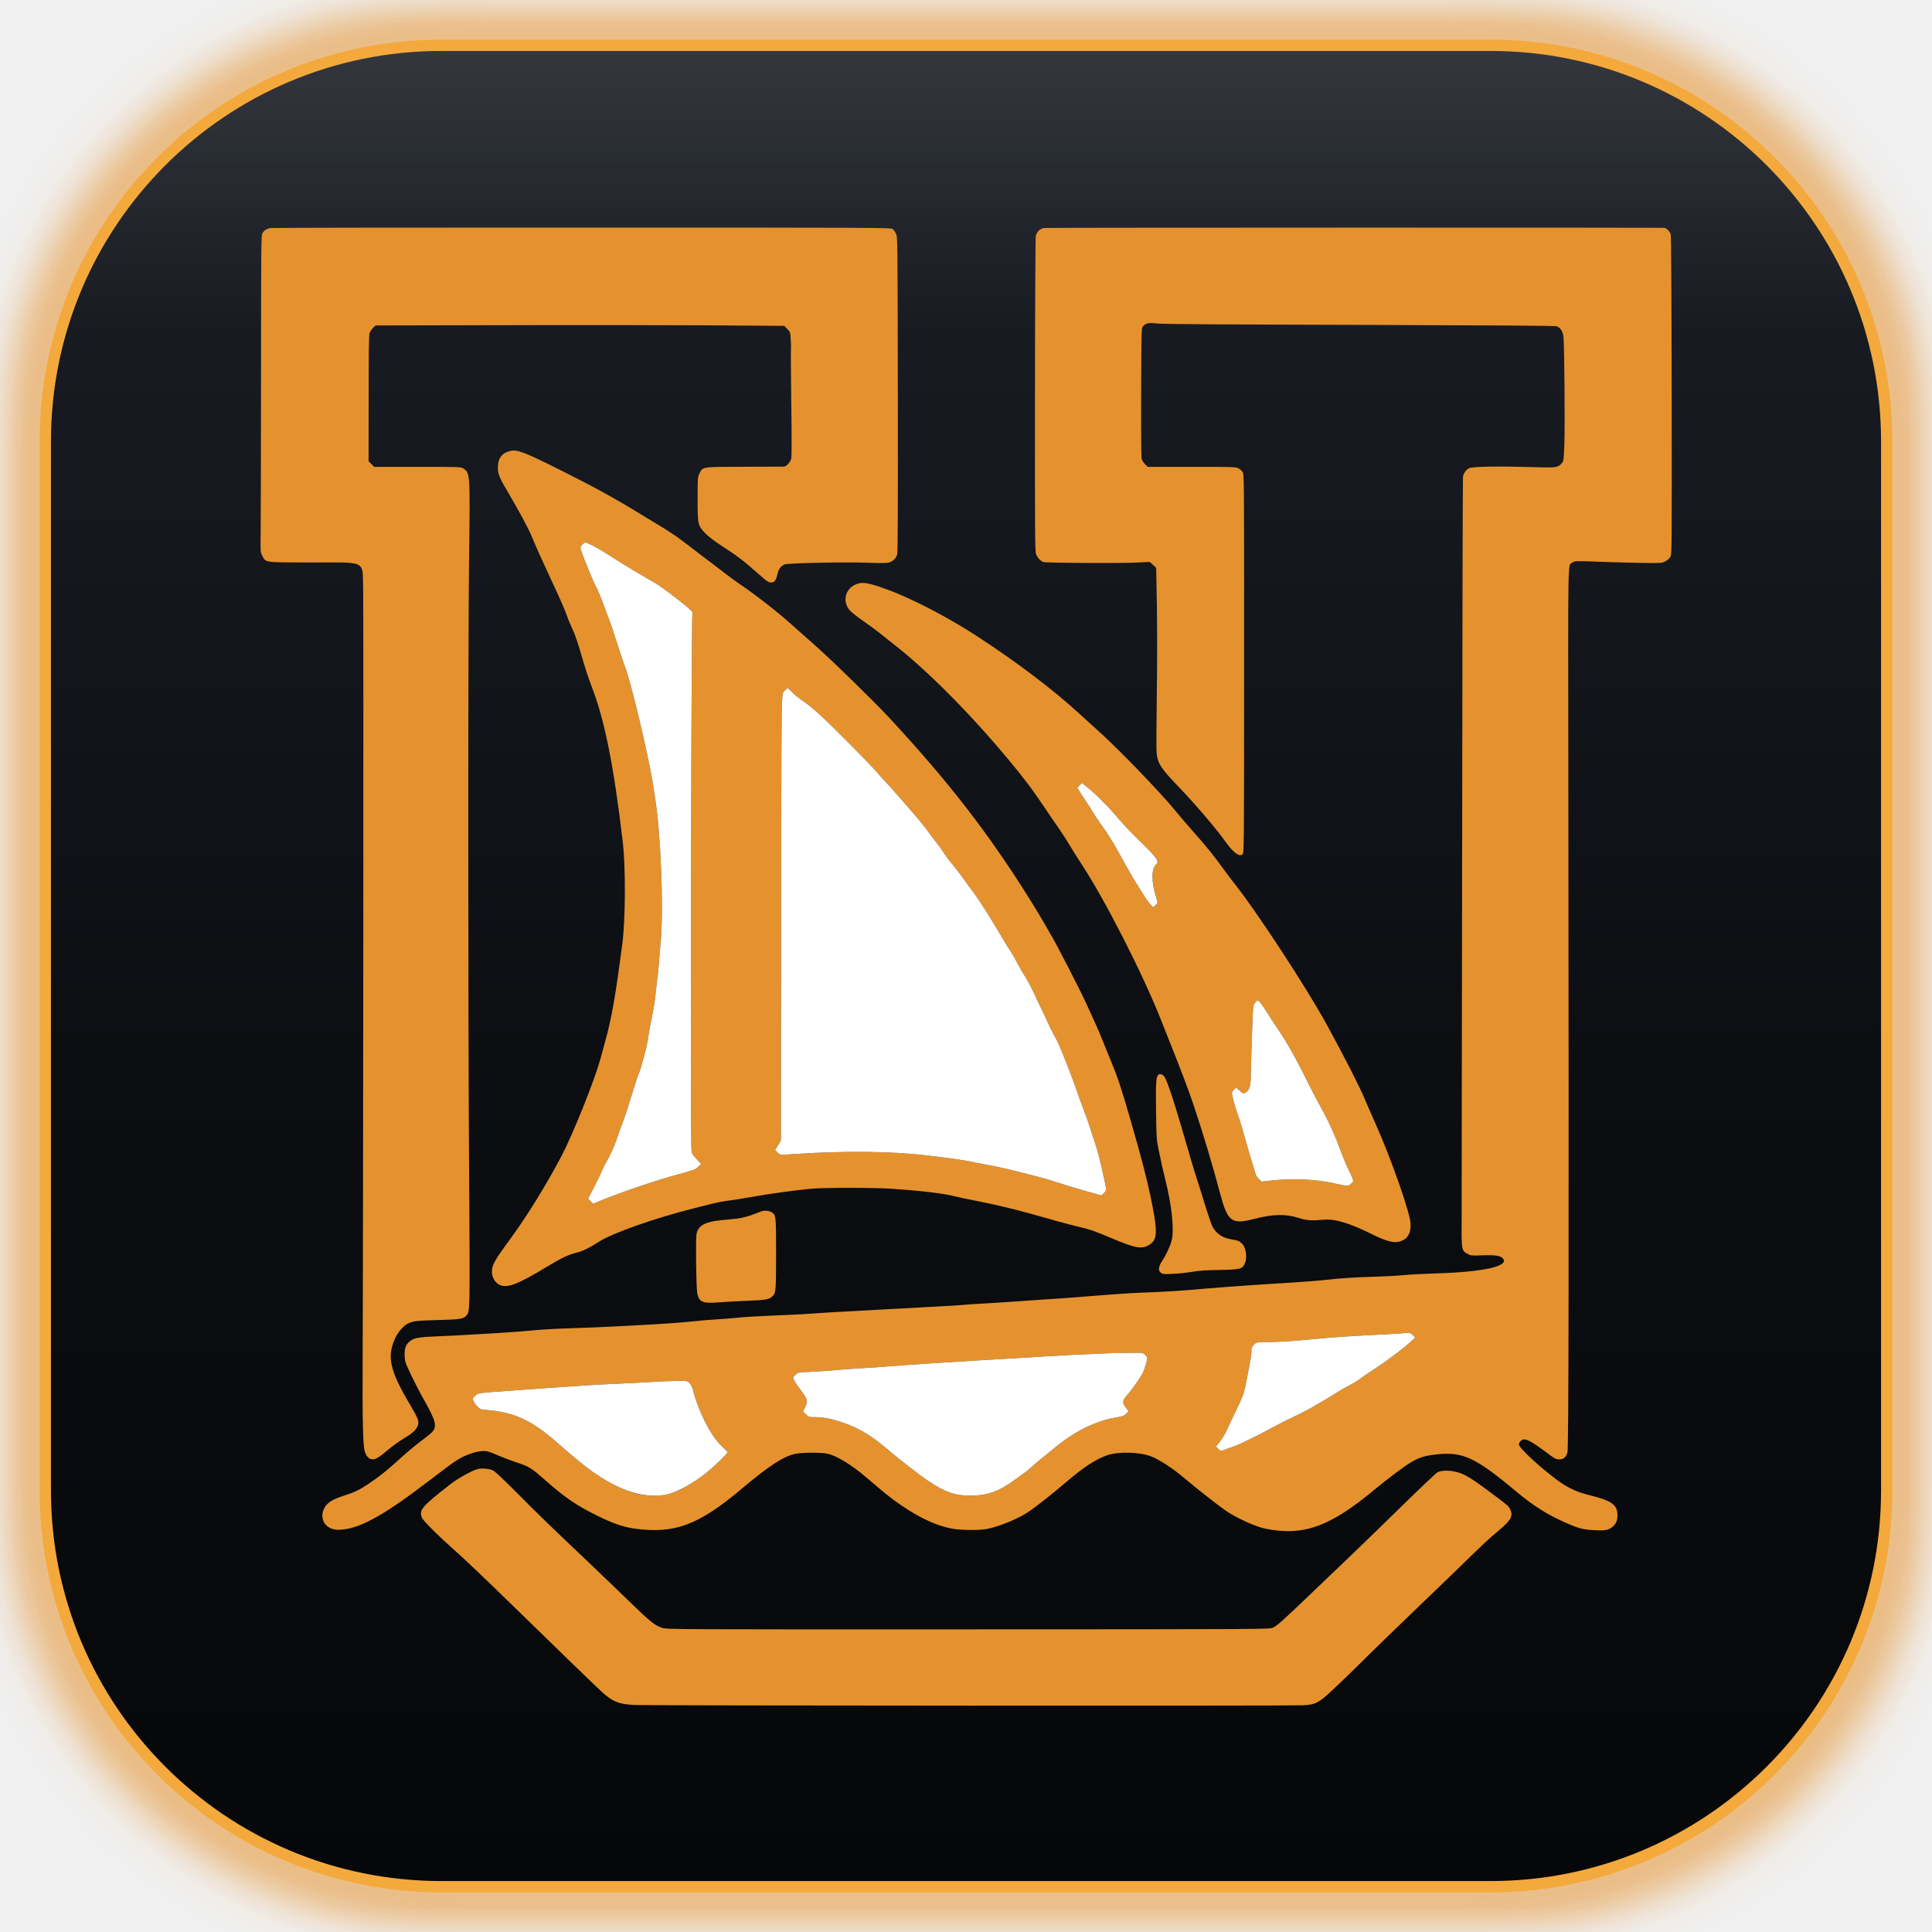
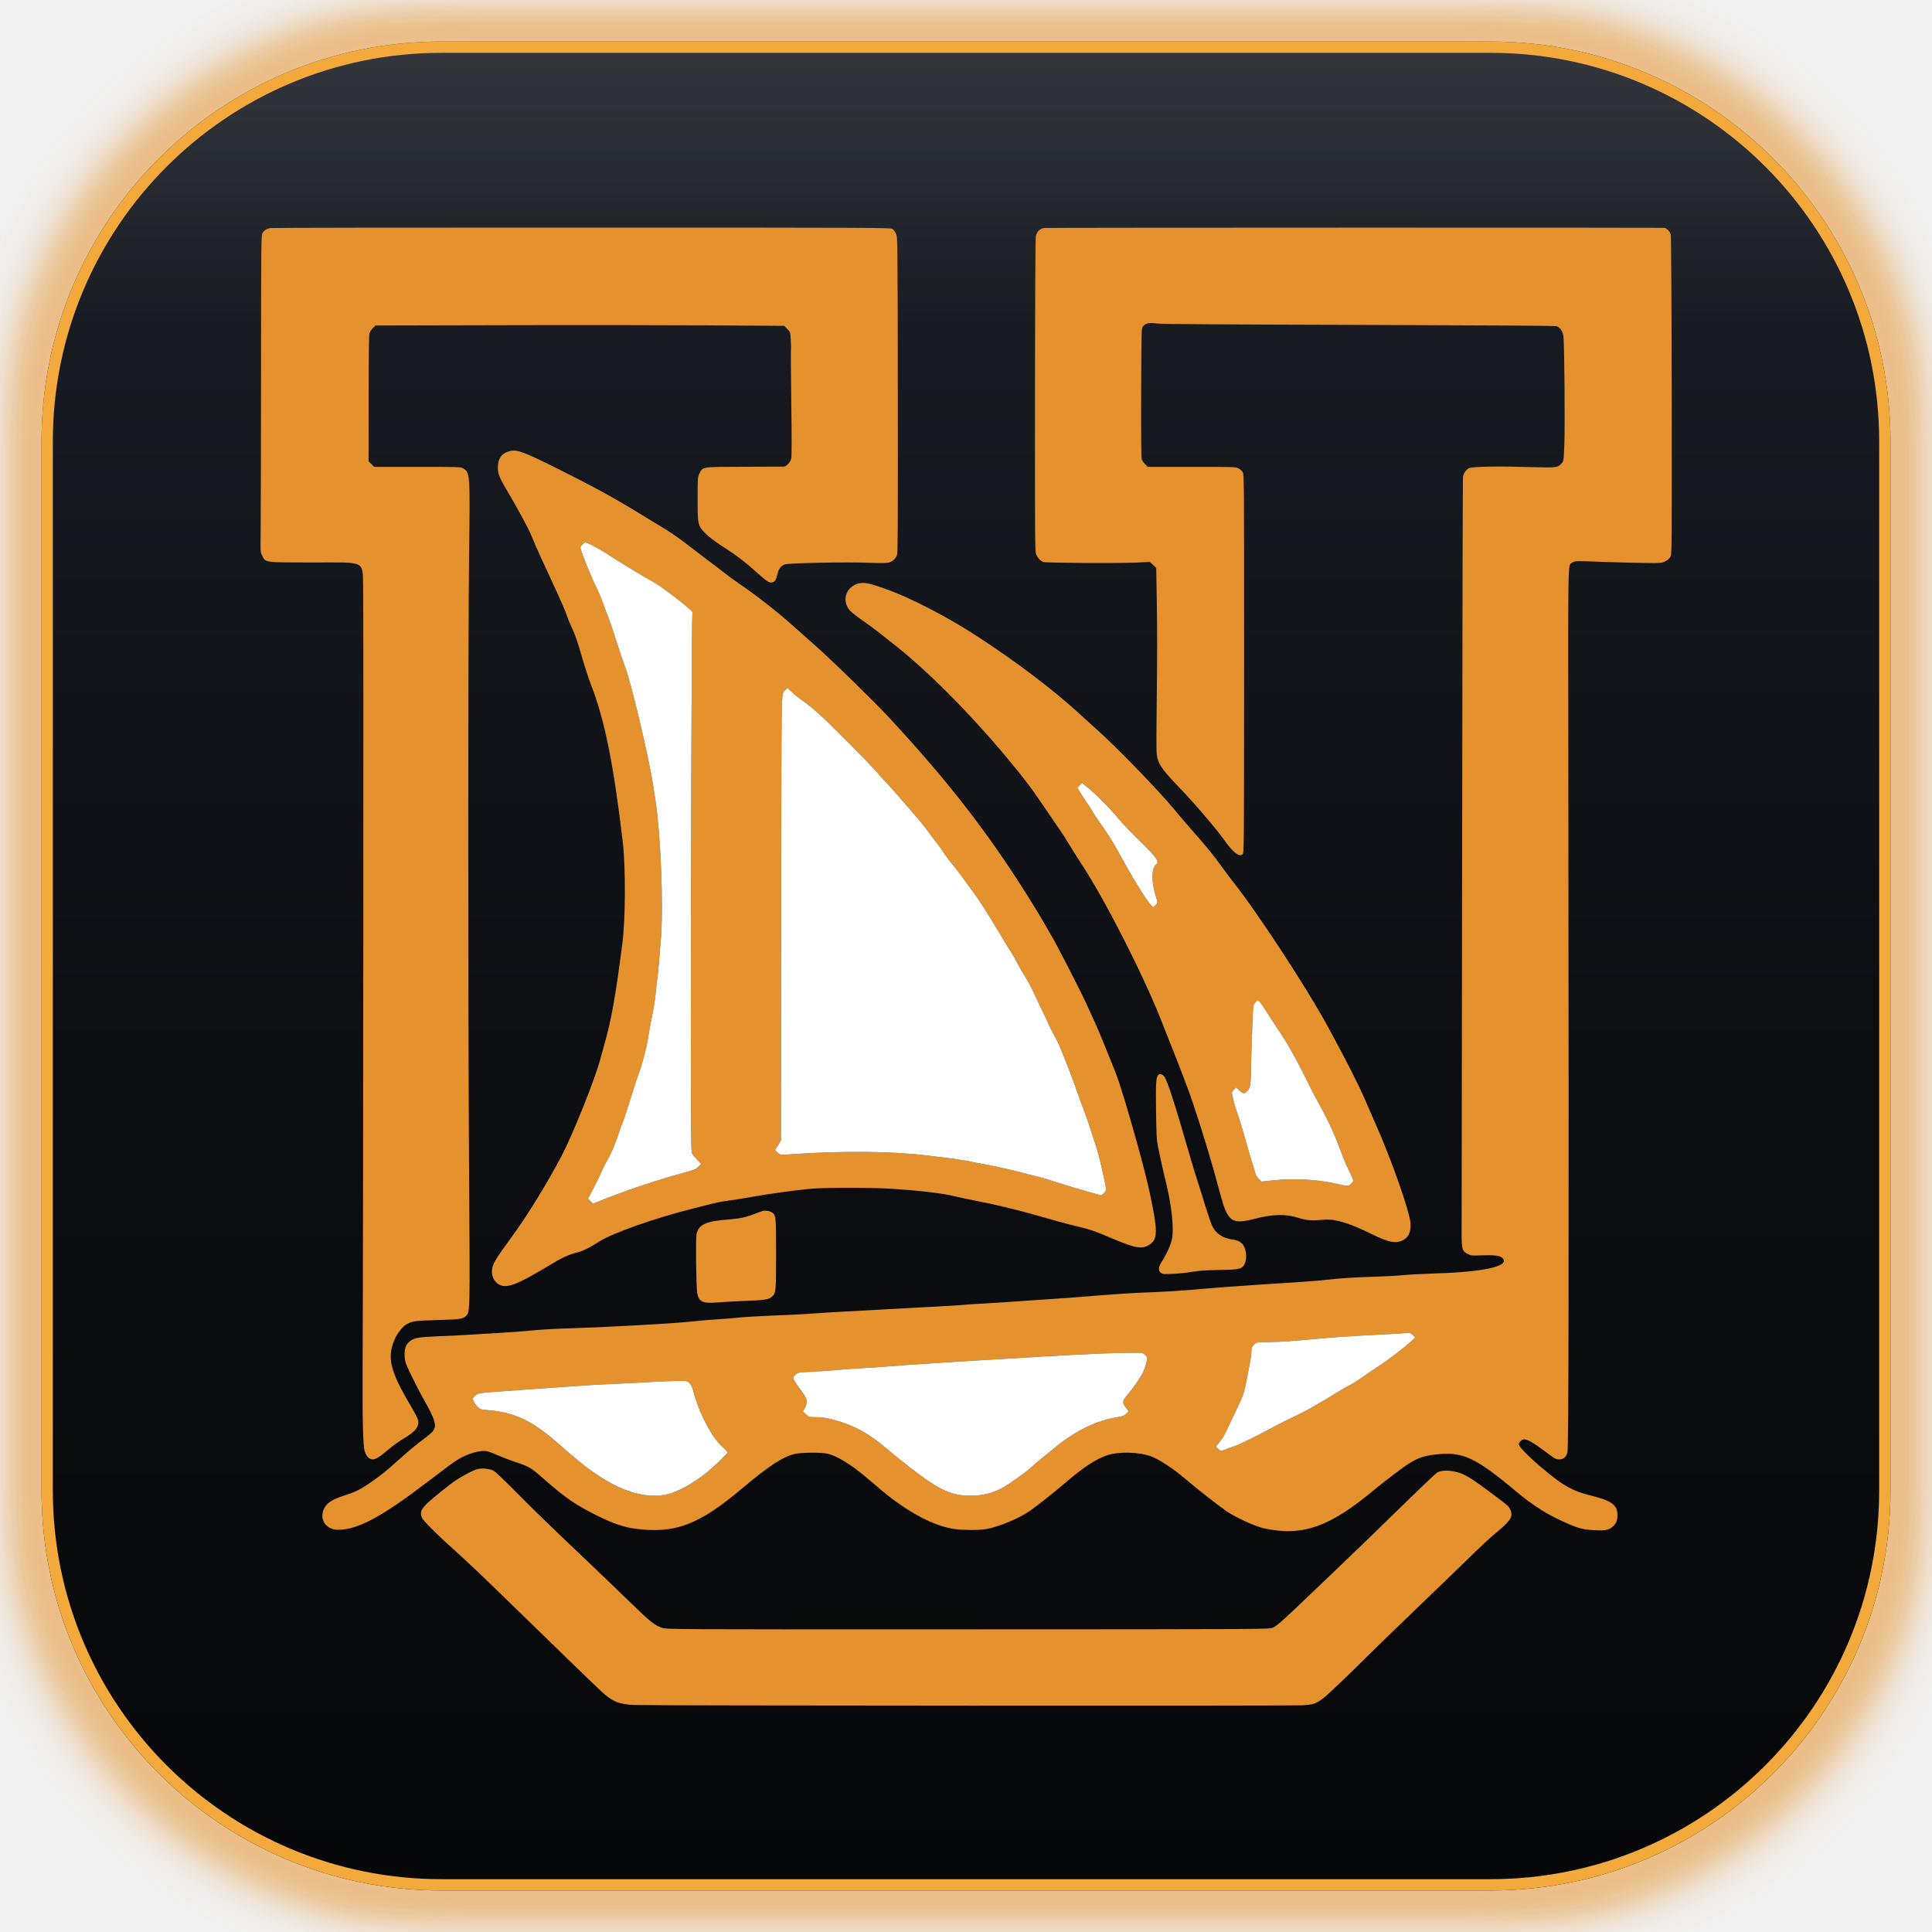
<svg xmlns="http://www.w3.org/2000/svg" width="1024" height="1024" viewBox="0 0 1024 1024" role="img" aria-label="Midjourney-U app icon">
  <defs>
    <linearGradient id="tile_body" x1="0" y1="22" x2="0" y2="1002" gradientUnits="userSpaceOnUse">
      <stop offset="0" stop-color="#1C2027" />
      <stop offset=".55" stop-color="#0C0E12" />
      <stop offset="1" stop-color="#060708" />
    </linearGradient>
    <linearGradient id="tile_sheen" x1="0" y1="0" x2="0" y2="1">
      <stop offset="0" stop-color="#ffffff" stop-opacity=".11" />
      <stop offset=".16" stop-color="#ffffff" stop-opacity="0" />
    </linearGradient>
    <filter id="tile_glow" x="-30%" y="-30%" width="160%" height="160%" color-interpolation-filters="sRGB">
      <feGaussianBlur stdDeviation="13" />
    </filter>
    <clipPath id="tile_bodyclip">
      <rect x="22" y="22" width="980" height="980" rx="212" ry="212" />
    </clipPath>
  </defs>
  <g filter="url(#tile_glow)" opacity="0.95">
    <rect x="18" y="18" width="988" height="988" rx="216" ry="216" fill="none" stroke="#E5922E" stroke-width="20" />
  </g>
  <g clip-path="url(#tile_bodyclip)">
    <rect x="22" y="22" width="980" height="980" rx="212" ry="212" fill="url(#tile_body)" />
    <rect x="22" y="22" width="980" height="980" rx="212" ry="212" fill="url(#tile_sheen)" />
    <svg x="120.0" y="120.0" width="784" height="784" viewBox="379.6 333.0 1906.4 1996.3" preserveAspectRatio="xMidYMid meet" overflow="visible">
      <g transform="translate(0,2664) scale(0.1,-0.1)">
        <g fill="#E5922E">
          <path d="M3948 23288 c-56 -7 -94 -31 -116 -72 -16 -29 -17 -161 -18 -1891 -1 -1023 -3 -1984 -5 -2135 -4 -275 -4 -275 21 -324 48 -95 17 -91 682 -92 742 0 669 39 680 -367 7 -253 1 -8850 -7 -10417 -4 -776 4 -1136 29 -1214 21 -67 60 -106 106 -106 44 0 93 31 220 139 52 44 142 108 200 143 120 71 174 121 191 178 17 57 5 89 -101 269 -280 473 -321 654 -205 908 37 79 109 165 165 193 72 37 115 42 400 50 311 8 356 15 394 60 51 62 50 10 38 1888 -15 2324 -15 7260 0 8407 14 1077 13 1084 -82 1140 -34 19 -50 20 -617 20 l-583 0 -37 38 -38 37 1 843 c0 615 3 853 12 882 6 23 27 56 46 74 l35 34 1723 4 c948 3 2189 1 2758 -2 l1035 -7 41 -42 c41 -41 41 -41 47 -150 4 -59 5 -111 3 -115 -3 -4 -1 -330 4 -725 7 -516 6 -731 -1 -762 -12 -46 -64 -103 -97 -106 -9 0 -246 -1 -527 -2 -589 -1 -569 2 -614 -90 -24 -48 -25 -53 -25 -335 -1 -357 2 -370 108 -477 41 -41 122 -103 191 -148 249 -162 324 -219 537 -409 105 -94 135 -111 174 -101 33 9 50 36 68 113 16 70 43 106 96 129 45 19 843 35 1152 22 129 -5 224 -4 250 2 55 12 103 58 117 111 9 31 11 597 9 2162 -3 2120 -3 2120 -25 2167 -11 25 -33 54 -48 64 -26 17 -233 18 -4184 18 -2287 1 -4178 -2 -4203 -6z" />
          <path d="M14383 23289 c-61 -12 -94 -44 -113 -108 -5 -19 -10 -907 -11 -2144 -1 -1952 0 -2115 15 -2152 22 -51 61 -92 100 -105 40 -12 1007 -18 1253 -7 l182 9 43 -40 43 -41 9 -503 c5 -312 5 -775 -1 -1218 -6 -429 -7 -745 -1 -790 15 -130 61 -199 297 -445 221 -229 508 -566 628 -735 108 -152 193 -215 234 -173 19 19 20 60 20 2571 1 2479 0 2553 -18 2584 -10 18 -36 42 -58 53 -39 19 -60 20 -632 20 l-592 0 -36 35 c-19 19 -40 50 -46 70 -6 23 -9 332 -7 902 3 866 3 866 27 892 39 42 76 49 193 35 74 -8 840 -13 2733 -18 1818 -6 2638 -11 2655 -18 53 -23 81 -66 91 -139 13 -100 22 -1212 12 -1467 -9 -218 -9 -218 -45 -254 -49 -49 -70 -51 -414 -41 -421 13 -778 7 -825 -14 -40 -18 -74 -65 -84 -118 -3 -19 -9 -2229 -11 -4910 -3 -2681 -6 -5010 -7 -5175 -2 -348 0 -360 83 -403 43 -23 52 -24 193 -18 165 6 240 -4 274 -36 113 -106 -236 -188 -887 -208 -168 -5 -372 -16 -455 -24 -82 -8 -253 -17 -380 -21 -262 -7 -463 -20 -650 -41 -134 -16 -274 -26 -955 -69 -217 -14 -521 -36 -675 -50 -345 -31 -524 -42 -865 -55 -146 -6 -420 -24 -610 -40 -190 -16 -491 -39 -670 -50 -179 -11 -374 -25 -435 -30 -60 -5 -236 -16 -390 -25 -154 -8 -290 -18 -302 -20 -12 -3 -237 -16 -500 -30 -263 -14 -552 -29 -643 -35 -91 -5 -295 -17 -455 -25 -159 -8 -344 -20 -410 -25 -66 -6 -223 -15 -350 -20 -410 -17 -625 -29 -708 -40 -45 -5 -161 -14 -257 -20 -96 -6 -231 -17 -300 -25 -131 -15 -477 -40 -690 -50 -69 -3 -237 -12 -375 -20 -137 -8 -403 -19 -590 -25 -198 -5 -419 -18 -530 -29 -104 -11 -318 -27 -475 -36 -157 -9 -348 -20 -425 -25 -77 -5 -250 -14 -385 -19 -264 -11 -316 -20 -377 -67 -55 -42 -76 -100 -71 -199 4 -78 8 -89 90 -262 48 -100 122 -244 166 -321 160 -280 184 -365 121 -436 -16 -19 -63 -59 -102 -88 -108 -79 -217 -169 -369 -306 -152 -138 -237 -206 -393 -312 -120 -81 -186 -113 -330 -159 -138 -44 -212 -86 -252 -144 -100 -148 -11 -316 169 -317 266 -1 587 171 1213 649 286 218 334 254 405 298 129 80 303 130 391 113 26 -5 93 -30 150 -56 57 -25 164 -66 237 -90 186 -62 207 -75 382 -228 289 -255 436 -356 731 -501 198 -98 351 -150 491 -169 545 -75 868 46 1463 549 358 301 550 426 711 460 83 18 333 20 420 4 122 -22 319 -139 519 -308 61 -51 157 -133 215 -182 362 -304 717 -492 1000 -530 123 -16 325 -16 420 0 171 30 452 147 595 249 110 78 324 248 469 372 250 215 414 322 571 376 155 52 437 44 595 -17 105 -40 297 -166 435 -284 166 -141 469 -379 575 -452 137 -93 397 -211 523 -237 512 -106 874 22 1476 524 173 143 402 316 489 367 116 69 185 91 340 109 362 42 532 -36 1087 -501 239 -200 434 -321 705 -437 145 -62 205 -77 355 -84 140 -8 189 2 242 49 46 40 63 82 63 152 0 144 -76 198 -390 275 -165 41 -294 103 -437 211 -253 191 -503 426 -503 472 0 30 39 67 71 67 43 0 127 -47 262 -148 157 -118 164 -122 215 -122 54 0 88 29 107 93 17 56 20 2582 12 9110 -4 3100 -9 2854 55 2900 33 24 38 24 428 9 168 -6 411 -13 540 -14 233 -3 235 -3 285 22 31 16 57 38 69 60 20 34 20 57 18 2175 -2 1319 -7 2154 -13 2177 -10 38 -58 87 -87 89 -76 4 -8348 3 -8369 -2z m4976 -14943 l32 -33 -55 -50 c-103 -94 -320 -259 -466 -353 -80 -52 -175 -117 -213 -145 -37 -28 -106 -71 -155 -96 -48 -24 -130 -71 -182 -105 -52 -33 -133 -82 -180 -109 -47 -26 -112 -65 -145 -85 -33 -20 -137 -74 -232 -119 -95 -45 -208 -102 -252 -126 -201 -111 -479 -249 -554 -275 -45 -15 -106 -37 -136 -49 -54 -22 -54 -22 -87 10 l-33 32 38 46 c45 54 88 125 118 196 12 28 62 133 111 235 105 216 111 236 151 440 55 285 61 320 61 370 0 43 5 56 33 86 33 36 33 36 212 38 172 2 291 10 615 41 212 21 529 42 820 56 140 6 293 15 340 19 47 4 94 8 106 9 11 0 34 -14 53 -33z m-3611 -269 c31 -32 31 -32 11 -111 -11 -44 -32 -102 -46 -130 -35 -69 -146 -227 -210 -299 -66 -75 -69 -103 -16 -171 l37 -47 -35 -33 c-30 -29 -46 -35 -134 -50 -268 -45 -539 -176 -797 -383 -211 -169 -295 -239 -348 -288 -30 -28 -77 -66 -105 -85 -27 -19 -85 -60 -128 -92 -208 -153 -366 -208 -599 -208 -197 1 -335 49 -552 194 -127 85 -387 286 -586 455 -207 175 -376 272 -597 345 -154 50 -237 65 -356 66 -76 0 -79 1 -119 38 l-40 38 26 52 c45 89 38 113 -77 265 -32 42 -64 92 -72 111 -14 32 -13 34 20 66 35 34 35 34 217 42 101 4 248 15 328 23 80 8 237 19 350 25 113 6 279 18 370 25 234 21 919 65 1700 110 146 8 330 19 410 25 324 22 903 46 1146 48 170 2 170 2 202 -31z m-6151 -379 c21 -22 37 -54 47 -94 77 -300 250 -635 395 -763 39 -35 71 -68 71 -75 0 -16 -178 -190 -275 -268 -121 -98 -257 -186 -369 -239 -290 -137 -616 -97 -988 122 -187 110 -343 229 -643 494 -364 321 -598 431 -975 461 -79 6 -87 9 -121 41 -20 19 -45 53 -55 75 -18 39 -18 39 17 74 40 39 41 40 387 64 84 6 244 17 355 26 111 8 303 21 427 30 124 8 281 19 350 24 69 5 242 14 385 20 143 6 346 17 450 23 105 7 262 14 351 15 160 2 160 2 191 -30z" />
          <path d="M7177 20279 c-114 -27 -167 -99 -167 -226 1 -89 21 -137 148 -350 128 -216 263 -466 303 -563 67 -162 137 -317 269 -600 124 -263 203 -447 225 -520 4 -14 32 -79 62 -145 38 -82 77 -197 124 -363 38 -133 94 -304 123 -380 183 -461 307 -1073 431 -2122 41 -343 38 -1052 -5 -1380 -95 -729 -145 -1009 -237 -1340 -19 -69 -46 -165 -59 -215 -76 -282 -371 -1019 -527 -1315 -194 -368 -450 -785 -656 -1068 -257 -352 -281 -395 -281 -496 1 -75 50 -151 113 -175 106 -40 243 15 650 261 176 107 264 148 377 177 90 23 172 64 314 154 175 112 758 317 1256 441 58 14 164 41 235 60 72 19 189 41 260 50 72 9 216 32 320 51 209 38 565 87 775 107 177 17 845 17 1100 0 376 -25 691 -62 845 -101 66 -17 206 -46 310 -66 195 -36 524 -115 745 -178 238 -69 488 -137 596 -162 177 -42 238 -63 459 -157 344 -146 428 -159 534 -80 96 71 95 187 -4 657 -50 238 -133 554 -268 1020 -124 428 -170 568 -265 796 -33 79 -80 196 -105 259 -24 63 -72 174 -104 245 -33 72 -88 191 -121 265 -87 192 -443 883 -482 935 -4 6 -39 67 -78 137 -39 70 -138 234 -221 365 -548 874 -1090 1572 -1880 2423 -215 231 -787 789 -1016 990 -115 101 -237 209 -270 239 -186 171 -503 420 -745 584 -47 31 -134 96 -195 143 -60 47 -179 137 -264 201 -85 64 -198 150 -250 191 -114 89 -226 164 -381 257 -63 38 -185 111 -270 164 -309 190 -634 367 -1052 575 -490 245 -576 277 -671 255z m1185 -1315 c46 -26 134 -81 197 -122 136 -89 486 -299 557 -335 58 -29 331 -232 447 -332 75 -64 79 -69 72 -99 -9 -39 -20 -3101 -20 -5461 0 -1442 3 -1786 13 -1810 7 -16 38 -56 69 -88 l56 -59 -39 -39 c-38 -38 -50 -42 -274 -103 -312 -86 -756 -236 -1045 -355 l-100 -41 -34 34 -34 34 80 153 c44 85 91 181 103 214 13 33 37 82 53 109 65 111 121 235 162 359 24 73 53 155 65 182 12 28 47 129 77 225 94 302 130 414 146 450 31 71 108 361 122 461 8 57 26 158 39 224 44 215 56 289 71 446 9 84 18 161 20 169 4 16 25 257 46 520 35 456 -3 1404 -76 1877 -8 54 -22 141 -30 193 -59 388 -305 1420 -379 1597 -13 32 -61 175 -107 318 -45 143 -91 280 -101 305 -11 25 -39 99 -63 165 -55 152 -87 229 -135 324 -41 83 -146 339 -180 440 -21 64 -21 64 11 97 32 33 32 33 80 14 27 -11 86 -41 131 -66z m2618 -1940 c30 -31 96 -83 145 -117 50 -33 149 -113 220 -178 167 -150 710 -698 802 -809 39 -47 83 -96 98 -110 25 -22 71 -74 312 -351 121 -138 236 -278 270 -330 20 -30 62 -85 94 -124 31 -38 81 -108 111 -155 31 -47 77 -109 104 -139 27 -30 92 -114 144 -186 52 -73 120 -166 151 -206 69 -91 216 -323 362 -569 60 -102 126 -210 147 -240 20 -30 58 -96 83 -147 26 -50 72 -130 103 -178 31 -48 87 -153 124 -233 37 -81 86 -185 110 -232 24 -47 58 -121 77 -165 19 -44 54 -114 77 -155 24 -41 55 -102 69 -135 69 -159 195 -486 242 -625 29 -85 71 -202 94 -259 23 -58 57 -155 76 -215 19 -61 52 -163 74 -226 39 -115 64 -213 121 -473 37 -170 37 -166 -2 -204 l-33 -31 -190 53 c-104 30 -233 67 -285 84 -265 85 -323 102 -415 124 -55 14 -179 45 -275 70 -96 25 -265 62 -374 82 -110 20 -202 38 -206 40 -10 6 -314 53 -390 60 -36 4 -132 15 -215 26 -461 58 -1141 65 -1818 18 -169 -12 -169 -12 -202 22 l-34 34 40 64 39 65 1 1295 c1 713 2 2005 3 2871 1 866 5 1643 10 1725 8 149 9 150 39 183 17 17 34 32 37 32 3 0 30 -25 60 -56z" />
          <path d="M11856 18485 c-157 -56 -204 -235 -95 -359 21 -23 102 -87 181 -142 78 -54 179 -128 223 -164 44 -36 121 -97 170 -135 455 -353 1022 -921 1547 -1548 226 -271 340 -421 518 -687 68 -102 153 -225 188 -275 35 -49 96 -144 135 -210 39 -66 110 -178 157 -250 314 -473 831 -1486 1078 -2110 28 -71 77 -193 107 -270 161 -402 265 -677 330 -870 133 -396 263 -829 364 -1212 100 -376 154 -417 456 -338 255 65 426 70 600 14 109 -35 176 -40 350 -24 147 12 341 -47 650 -200 222 -110 321 -127 420 -72 66 37 98 110 93 217 -7 151 -257 865 -473 1350 -48 107 -112 254 -142 325 -86 202 -267 555 -515 1010 -284 518 -952 1537 -1258 1920 -31 39 -99 129 -150 200 -119 165 -214 282 -381 471 -74 83 -195 224 -269 314 -212 257 -788 852 -1050 1083 -63 56 -173 156 -245 222 -340 312 -833 686 -1358 1028 -398 260 -899 521 -1232 640 -240 87 -318 101 -399 72z m3298 -2915 c59 -58 159 -166 220 -240 62 -74 198 -217 302 -318 227 -220 265 -274 218 -313 -66 -54 -66 -236 0 -443 23 -75 23 -75 -8 -105 l-32 -31 -35 38 c-20 20 -58 72 -85 116 -27 43 -71 113 -98 155 -27 42 -79 130 -116 196 -36 66 -102 183 -145 260 -83 149 -165 277 -250 390 -28 39 -71 104 -94 145 -24 41 -49 82 -56 90 -7 8 -43 62 -79 119 l-66 105 31 32 32 33 76 -62 c42 -34 125 -109 185 -167z m2227 -2853 c34 -56 104 -163 154 -237 141 -208 259 -420 468 -845 16 -33 69 -132 118 -220 102 -185 194 -389 269 -595 29 -80 72 -183 96 -230 24 -47 50 -104 58 -126 14 -42 14 -42 -19 -74 -38 -37 -38 -37 -225 5 -243 55 -563 70 -842 39 l-141 -15 -38 37 c-21 20 -41 51 -44 68 -4 17 -24 85 -45 151 -22 66 -64 212 -95 325 -31 113 -74 254 -96 314 -22 60 -51 154 -64 210 -24 101 -24 101 7 133 l31 32 43 -39 c53 -49 73 -50 112 -6 37 42 44 89 46 291 1 77 8 304 15 505 13 365 13 365 44 397 31 33 31 33 58 7 15 -14 55 -71 90 -127z" />
          <path d="M15922 11858 c-30 -36 -34 -108 -29 -485 4 -326 8 -392 25 -478 35 -174 71 -336 101 -455 86 -338 121 -675 85 -814 -20 -77 -73 -193 -125 -273 -55 -83 -61 -132 -23 -163 28 -22 34 -22 164 -16 74 3 191 15 260 27 96 16 181 22 363 25 283 5 314 12 347 86 37 81 17 219 -37 270 -40 37 -59 44 -141 57 -120 19 -203 74 -256 170 -15 28 -58 153 -97 278 -38 125 -87 282 -109 348 -22 66 -60 192 -86 280 -211 734 -312 1049 -358 1118 -23 35 -65 47 -84 25z" />
          <path d="M10585 10023 c-11 -3 -53 -18 -93 -34 -124 -49 -212 -69 -352 -80 -321 -23 -421 -68 -449 -199 -13 -63 -5 -717 10 -798 23 -119 74 -141 292 -123 84 7 254 16 378 21 246 9 300 18 341 58 51 48 52 61 53 572 0 519 -1 527 -59 565 -27 18 -88 27 -121 18z" />
          <path d="M6736 6539 c-68 -16 -268 -127 -357 -197 -396 -308 -436 -354 -394 -459 18 -45 244 -267 505 -498 80 -70 384 -360 675 -644 699 -681 1129 -1098 1241 -1202 149 -138 233 -173 445 -184 174 -9 8866 -13 9019 -4 144 8 181 21 279 94 63 49 341 313 612 584 81 81 360 351 620 601 261 250 564 543 674 650 251 246 320 310 471 437 161 136 190 192 144 283 -21 41 -24 43 -188 167 -353 265 -425 309 -557 338 -90 20 -184 16 -235 -10 -18 -10 -255 -234 -525 -499 -270 -264 -614 -598 -765 -741 -151 -143 -368 -350 -482 -460 -307 -294 -392 -370 -445 -395 -48 -23 -48 -23 -4113 -24 -4065 -1 -4065 -1 -4135 21 -98 32 -160 82 -456 370 -140 136 -372 359 -514 494 -524 497 -726 692 -993 962 -191 192 -287 282 -318 298 -52 24 -149 33 -208 18z" />
        </g>
        <g fill="#FFFFFF">
          <path d="M8151 19016 c-32 -33 -32 -33 -11 -97 34 -101 139 -357 180 -440 48 -95 80 -172 135 -324 24 -66 52 -140 63 -165 10 -25 56 -162 101 -305 46 -143 94 -286 107 -318 74 -177 320 -1209 379 -1597 8 -52 22 -139 30 -193 73 -473 111 -1421 76 -1877 -21 -263 -42 -504 -46 -520 -2 -8 -11 -85 -20 -169 -15 -157 -27 -231 -71 -446 -13 -66 -31 -167 -39 -224 -14 -100 -91 -390 -122 -461 -16 -36 -52 -148 -146 -450 -30 -96 -65 -197 -77 -225 -12 -27 -41 -109 -65 -182 -41 -124 -97 -248 -162 -359 -16 -27 -40 -76 -53 -109 -12 -33 -59 -129 -103 -214 l-80 -153 34 -34 34 -34 100 41 c289 119 733 269 1045 355 224 61 236 65 274 103 l39 39 -56 59 c-31 32 -62 72 -69 88 -10 24 -13 368 -13 1810 0 2360 11 5422 20 5461 7 30 3 35 -72 99 -116 100 -389 303 -447 332 -71 36 -421 246 -557 335 -139 91 -263 162 -328 188 -48 19 -48 19 -80 -14z" />
          <path d="M10883 17048 c-30 -33 -31 -34 -39 -183 -5 -82 -9 -859 -10 -1725 -1 -866 -2 -2158 -3 -2871 l-1 -1295 -39 -65 -40 -64 34 -34 c33 -34 33 -34 202 -22 677 47 1357 40 1818 -18 83 -11 179 -22 215 -26 76 -7 380 -54 390 -60 4 -2 96 -20 206 -40 109 -20 278 -57 374 -82 96 -25 220 -56 275 -70 92 -22 150 -39 415 -124 52 -17 181 -54 285 -84 l190 -53 33 31 c39 38 39 34 2 204 -57 260 -82 358 -121 473 -22 63 -55 165 -74 226 -19 60 -53 157 -76 215 -23 57 -65 174 -94 259 -47 139 -173 466 -242 625 -14 33 -45 94 -69 135 -23 41 -58 111 -77 155 -19 44 -53 118 -77 165 -24 47 -73 151 -110 232 -37 80 -93 185 -124 233 -31 48 -77 128 -103 178 -25 51 -63 117 -83 147 -21 30 -87 138 -147 240 -146 246 -293 478 -362 569 -31 40 -99 133 -151 206 -52 72 -117 156 -144 186 -27 30 -73 92 -104 139 -30 47 -80 117 -111 155 -32 39 -74 94 -94 124 -34 52 -149 192 -270 330 -241 277 -287 329 -312 351 -15 14 -59 63 -98 110 -92 111 -635 659 -802 809 -71 65 -170 145 -220 178 -49 34 -115 86 -145 117 -30 31 -57 56 -60 56 -3 0 -20 -15 -37 -32z" />
          <path d="M14861 15766 l-31 -32 66 -105 c36 -57 72 -111 79 -119 7 -8 32 -49 56 -90 23 -41 66 -106 94 -145 85 -113 167 -241 250 -390 43 -77 109 -194 145 -260 37 -66 89 -154 116 -196 27 -42 71 -112 98 -155 27 -44 65 -96 85 -116 l35 -38 32 31 c31 30 31 30 8 105 -66 207 -66 389 0 443 47 39 9 93 -218 313 -104 101 -240 244 -302 318 -118 142 -278 304 -405 407 l-76 62 -32 -33z" />
          <path d="M17233 12837 c-31 -32 -31 -32 -44 -397 -7 -201 -14 -428 -15 -505 -2 -202 -9 -249 -46 -291 -39 -44 -59 -43 -112 6 l-43 39 -31 -32 c-31 -32 -31 -32 -7 -133 13 -56 42 -150 64 -210 22 -60 65 -201 96 -314 31 -113 73 -259 95 -325 21 -66 41 -134 45 -151 3 -17 23 -48 44 -68 l38 -37 141 15 c279 31 599 16 842 -39 187 -42 187 -42 225 -5 33 32 33 32 19 74 -8 22 -34 79 -58 126 -24 47 -67 150 -96 230 -75 206 -167 410 -269 595 -49 88 -102 187 -118 220 -209 425 -327 637 -468 845 -50 74 -120 181 -154 237 -35 56 -75 113 -90 127 -27 26 -27 26 -58 -7z" />
          <path d="M19200 8370 c-47 -4 -200 -13 -340 -19 -291 -14 -608 -35 -820 -56 -324 -31 -443 -39 -615 -41 -179 -2 -179 -2 -212 -38 -28 -30 -33 -43 -33 -86 0 -50 -6 -85 -61 -370 -40 -204 -46 -224 -151 -440 -49 -102 -99 -207 -111 -235 -30 -71 -73 -142 -118 -196 l-38 -46 33 -32 c33 -32 33 -32 87 -10 30 12 91 34 136 49 75 26 353 164 554 275 44 24 157 81 252 126 95 45 199 99 232 119 33 20 98 59 145 85 47 27 128 76 180 109 52 34 134 81 182 105 49 25 118 68 155 96 38 28 133 93 213 145 146 94 363 259 466 353 l55 50 -32 33 c-19 19 -42 33 -53 33 -12 -1 -59 -5 -106 -9z" />
          <path d="M15185 8099 c-290 -11 -624 -28 -785 -39 -80 -6 -264 -17 -410 -25 -781 -45 -1466 -89 -1700 -110 -91 -7 -257 -19 -370 -25 -113 -6 -270 -17 -350 -25 -80 -8 -227 -19 -328 -23 -182 -8 -182 -8 -217 -42 -33 -32 -34 -34 -20 -66 8 -19 40 -69 72 -111 115 -152 122 -176 77 -265 l-26 -52 40 -38 c40 -37 43 -38 119 -38 119 -1 202 -16 356 -66 221 -73 390 -170 597 -345 199 -169 459 -370 586 -455 217 -145 355 -193 552 -194 233 0 391 55 599 208 43 32 101 73 128 92 28 19 75 57 105 85 53 49 137 119 348 288 258 207 529 338 797 383 88 15 104 21 134 50 l35 33 -37 47 c-53 68 -50 96 16 171 64 72 175 230 210 299 14 28 35 86 46 130 20 79 20 79 -11 111 -32 33 -32 33 -202 31 -94 0 -256 -4 -361 -9z" />
          <path d="M9055 7713 c-104 -6 -307 -17 -450 -23 -143 -6 -316 -15 -385 -20 -69 -5 -226 -16 -350 -24 -124 -9 -316 -22 -427 -30 -111 -9 -271 -20 -355 -26 -346 -24 -347 -25 -387 -64 -35 -35 -35 -35 -17 -74 10 -22 35 -56 55 -75 34 -32 42 -35 121 -41 377 -30 611 -140 975 -461 300 -265 456 -384 643 -494 289 -170 565 -234 802 -186 150 30 355 142 555 303 97 78 275 252 275 268 0 7 -32 40 -71 75 -145 128 -318 463 -395 763 -10 40 -26 72 -47 94 -31 32 -31 32 -191 30 -89 -1 -246 -8 -351 -15z" />
        </g>
      </g>
    </svg>
  </g>
-   <rect x="24" y="24" width="976" height="976" rx="210" ry="210" fill="none" stroke="#F4A93C" stroke-width="6" opacity="1.0" />
+   <rect x="25" y="25" width="974" height="974" rx="209" ry="209" fill="none" stroke="#F4A93C" stroke-width="6" opacity="1.0" />
</svg>
